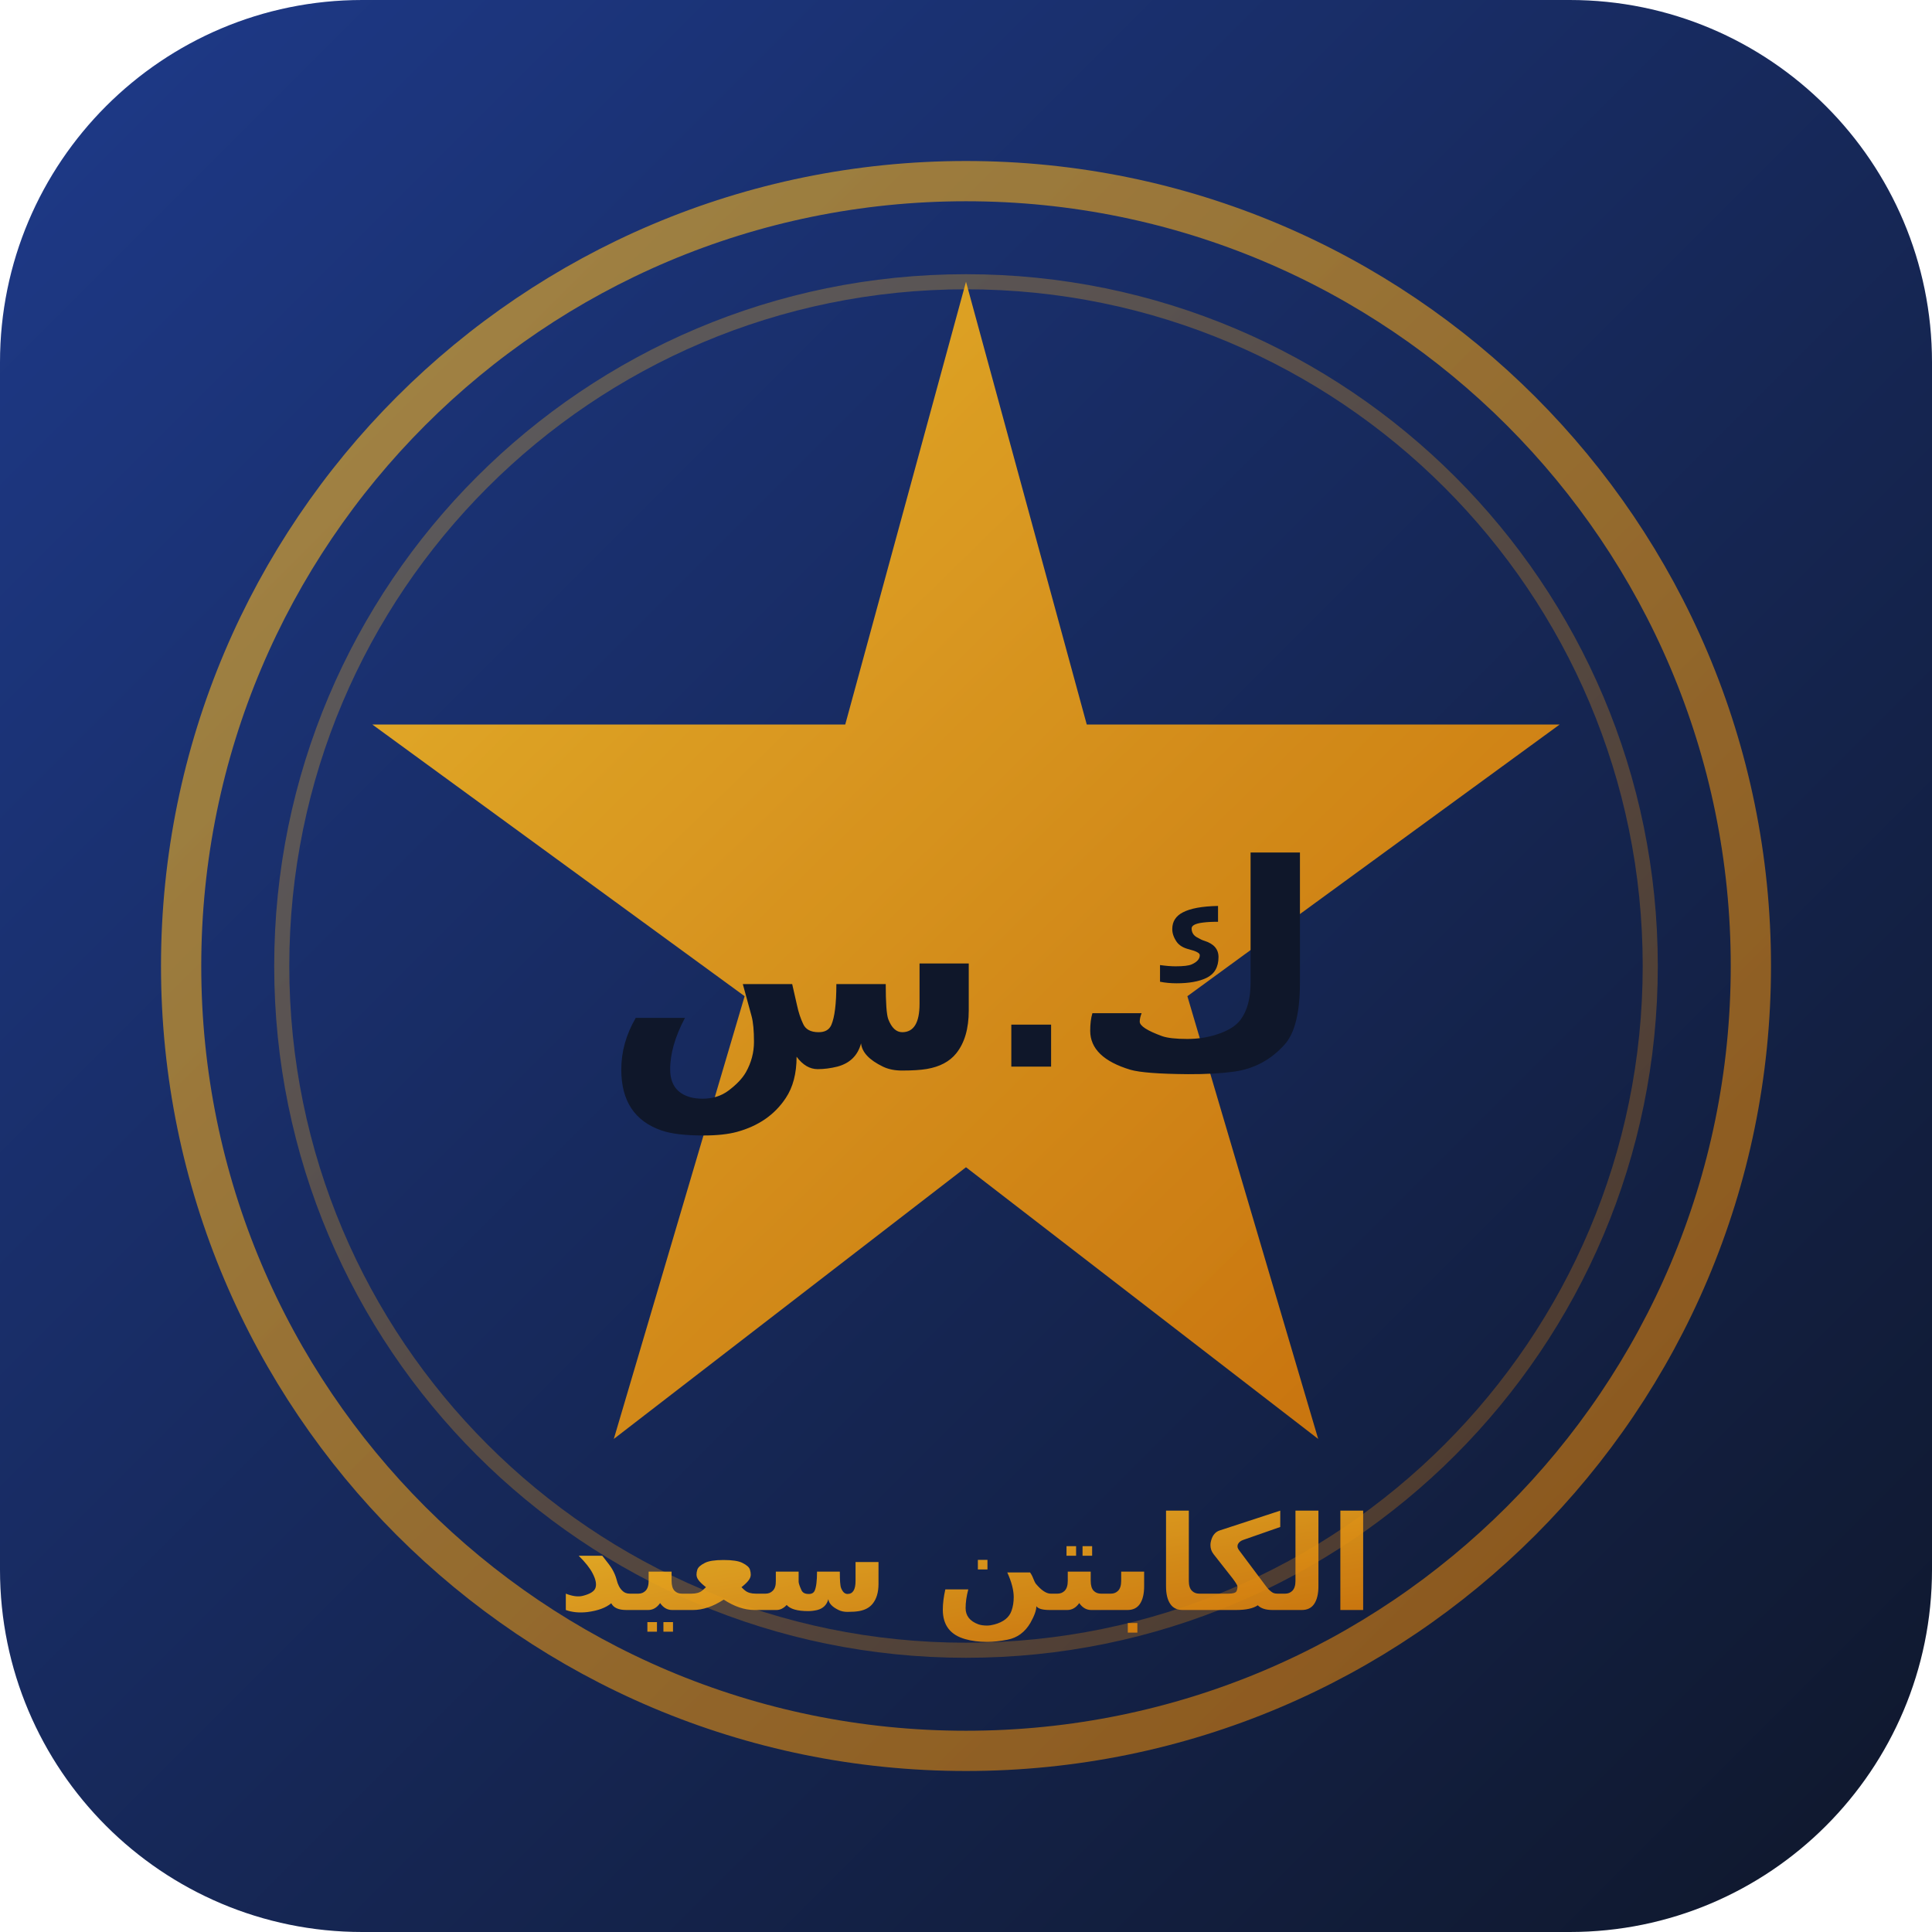
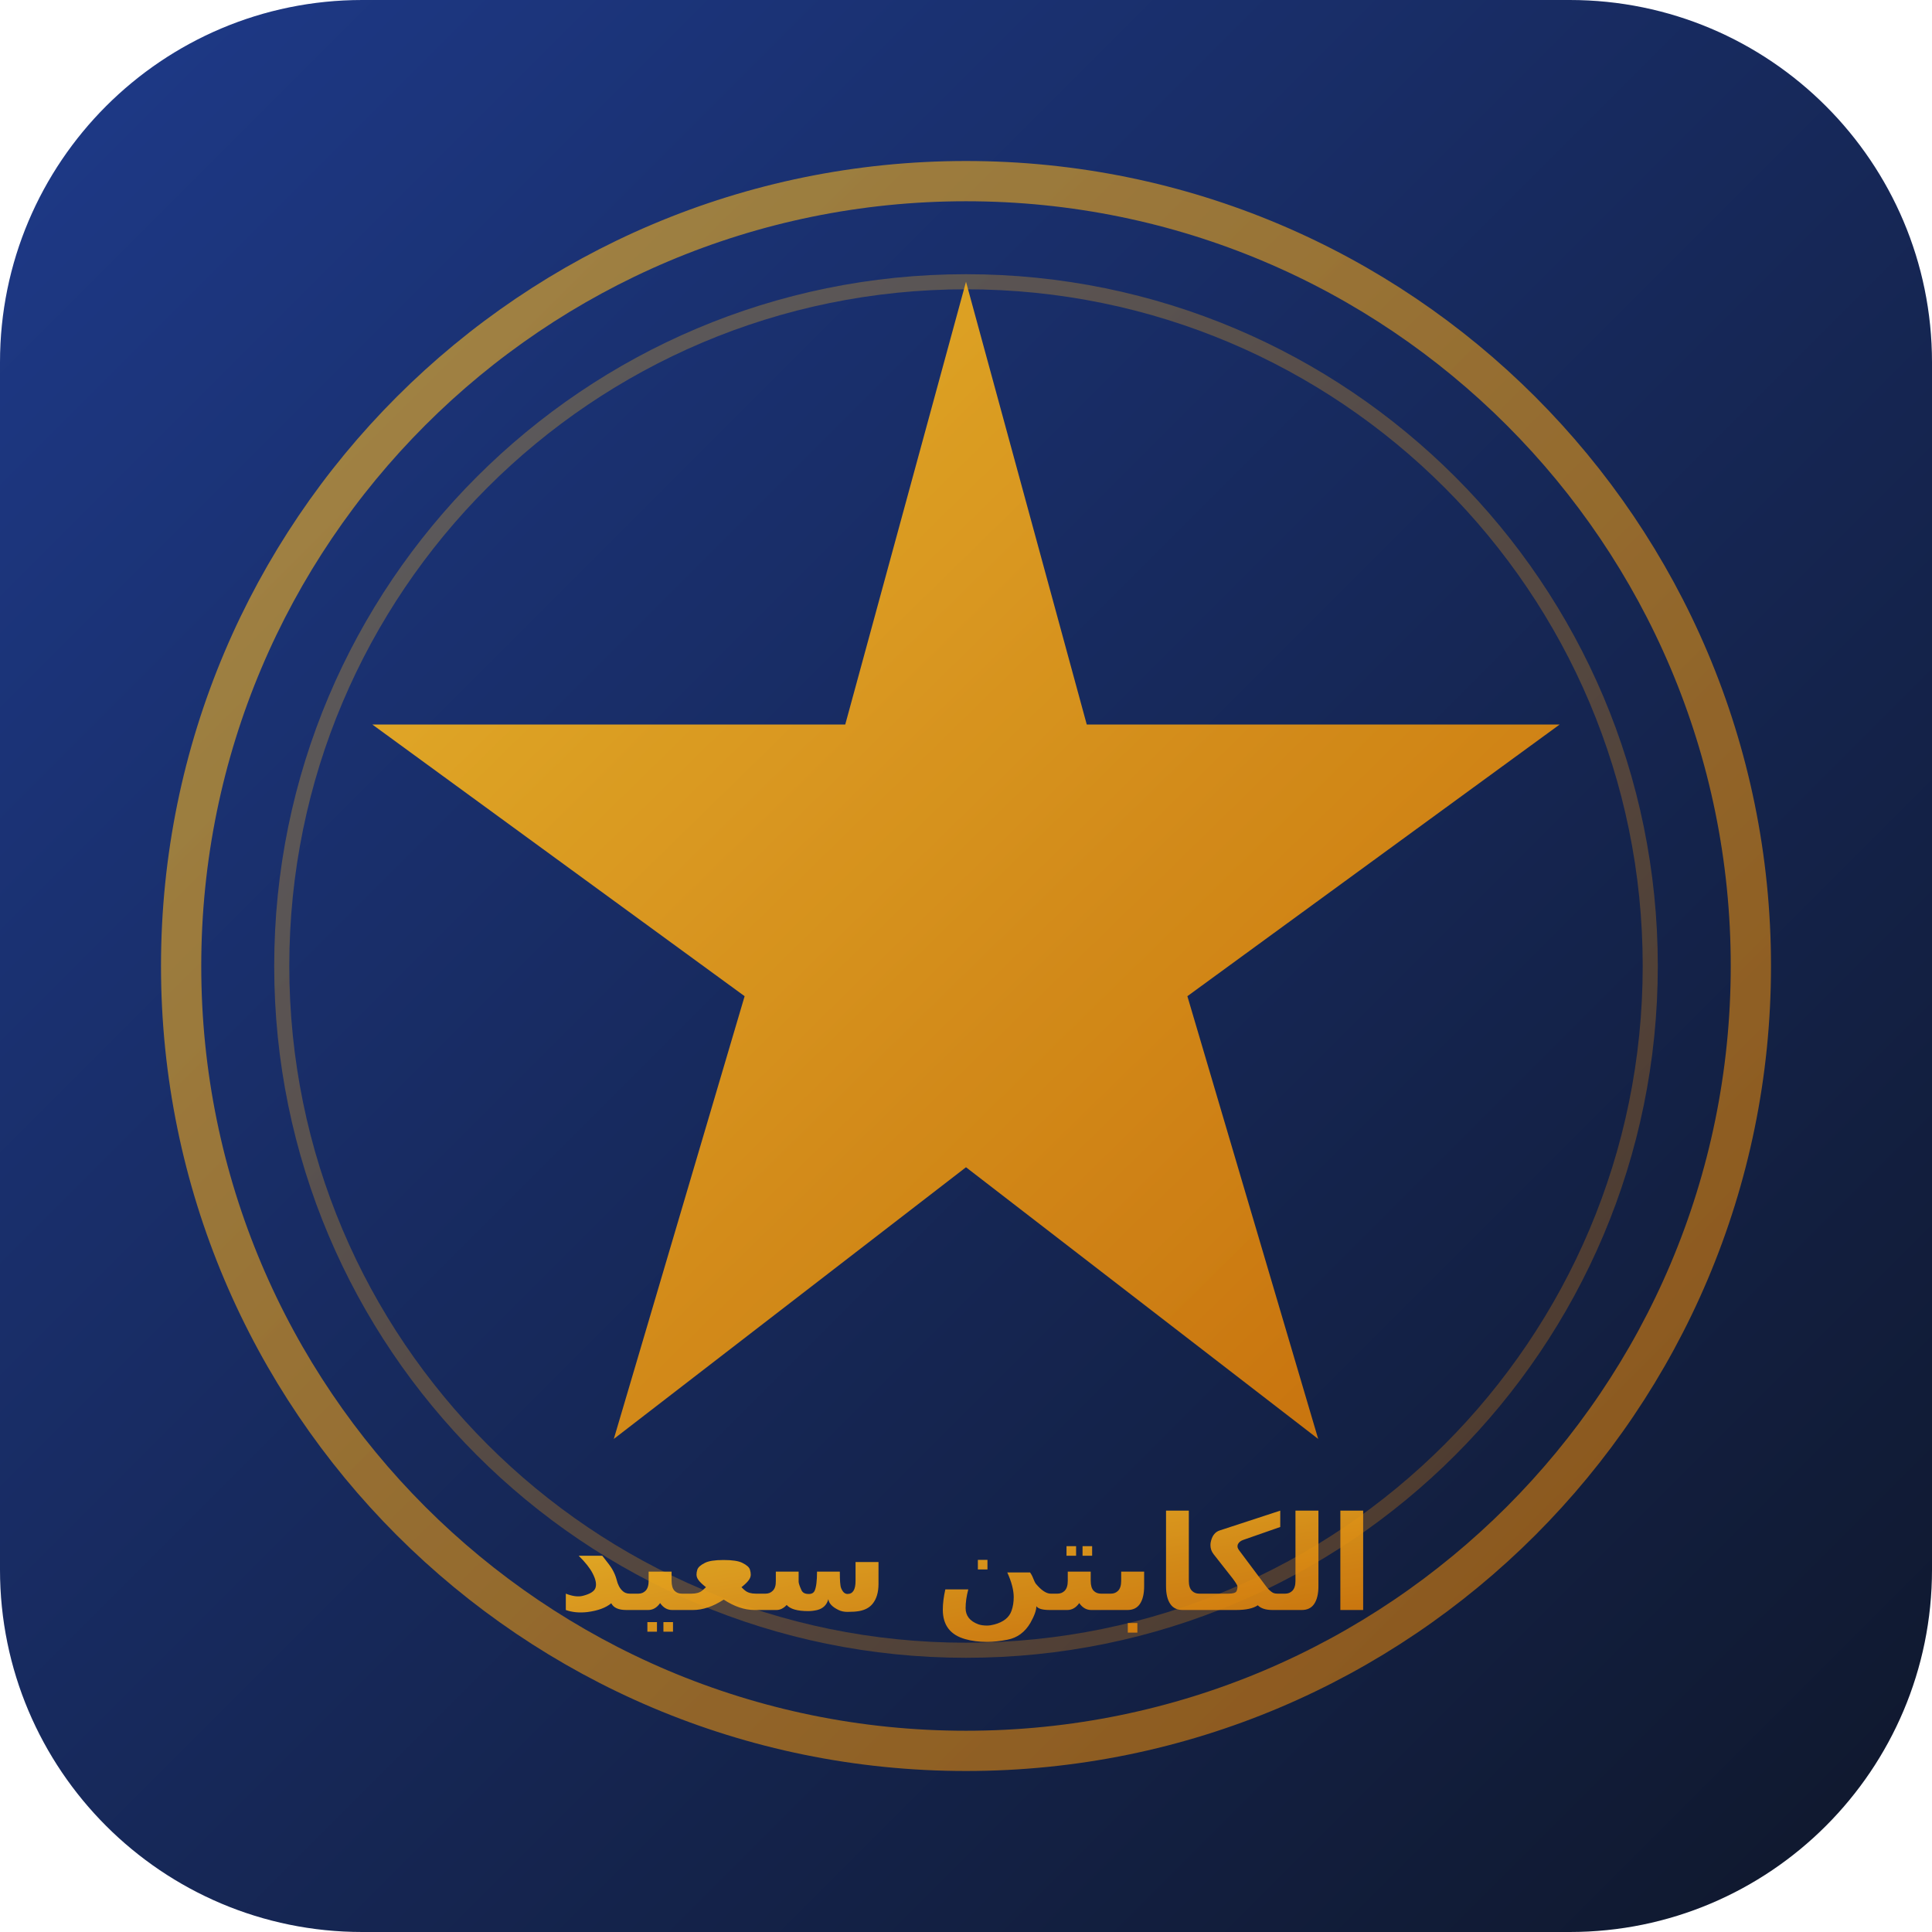
<svg xmlns="http://www.w3.org/2000/svg" viewBox="0 0 192 192" width="192" height="192">
  <defs>
    <linearGradient id="bg" x1="0%" y1="0%" x2="100%" y2="100%">
      <stop offset="0%" style="stop-color:#1e3a8a" />
      <stop offset="100%" style="stop-color:#0f172a" />
    </linearGradient>
    <linearGradient id="gold" x1="0%" y1="0%" x2="100%" y2="100%">
      <stop offset="0%" style="stop-color:#fbbf24" />
      <stop offset="100%" style="stop-color:#d97706" />
    </linearGradient>
  </defs>
  <rect width="192" height="192" rx="36" fill="url(#bg)" />
  <circle cx="96" cy="96" r="78" fill="none" stroke="url(#gold)" stroke-width="4" opacity="0.6" />
  <circle cx="96" cy="96" r="68" fill="none" stroke="url(#gold)" stroke-width="1.5" opacity="0.3" />
  <polygon points="96,28 108,72 155,72 118,99 131,143 96,116 61,143 74,99 37,72 84,72" fill="url(#gold)" opacity="0.9" />
-   <text x="96" y="106" font-family="Arial, sans-serif" font-size="28" font-weight="900" fill="#0f172a" text-anchor="middle">ك.س</text>
+   <text x="96" y="106" font-family="Arial, sans-serif" font-size="28" font-weight="900" fill="#0f172a" text-anchor="middle" />
  <text x="96" y="160" font-family="Arial, sans-serif" font-size="13" font-weight="700" fill="url(#gold)" text-anchor="middle" opacity="0.9">الكابتن سعيد</text>
</svg>
